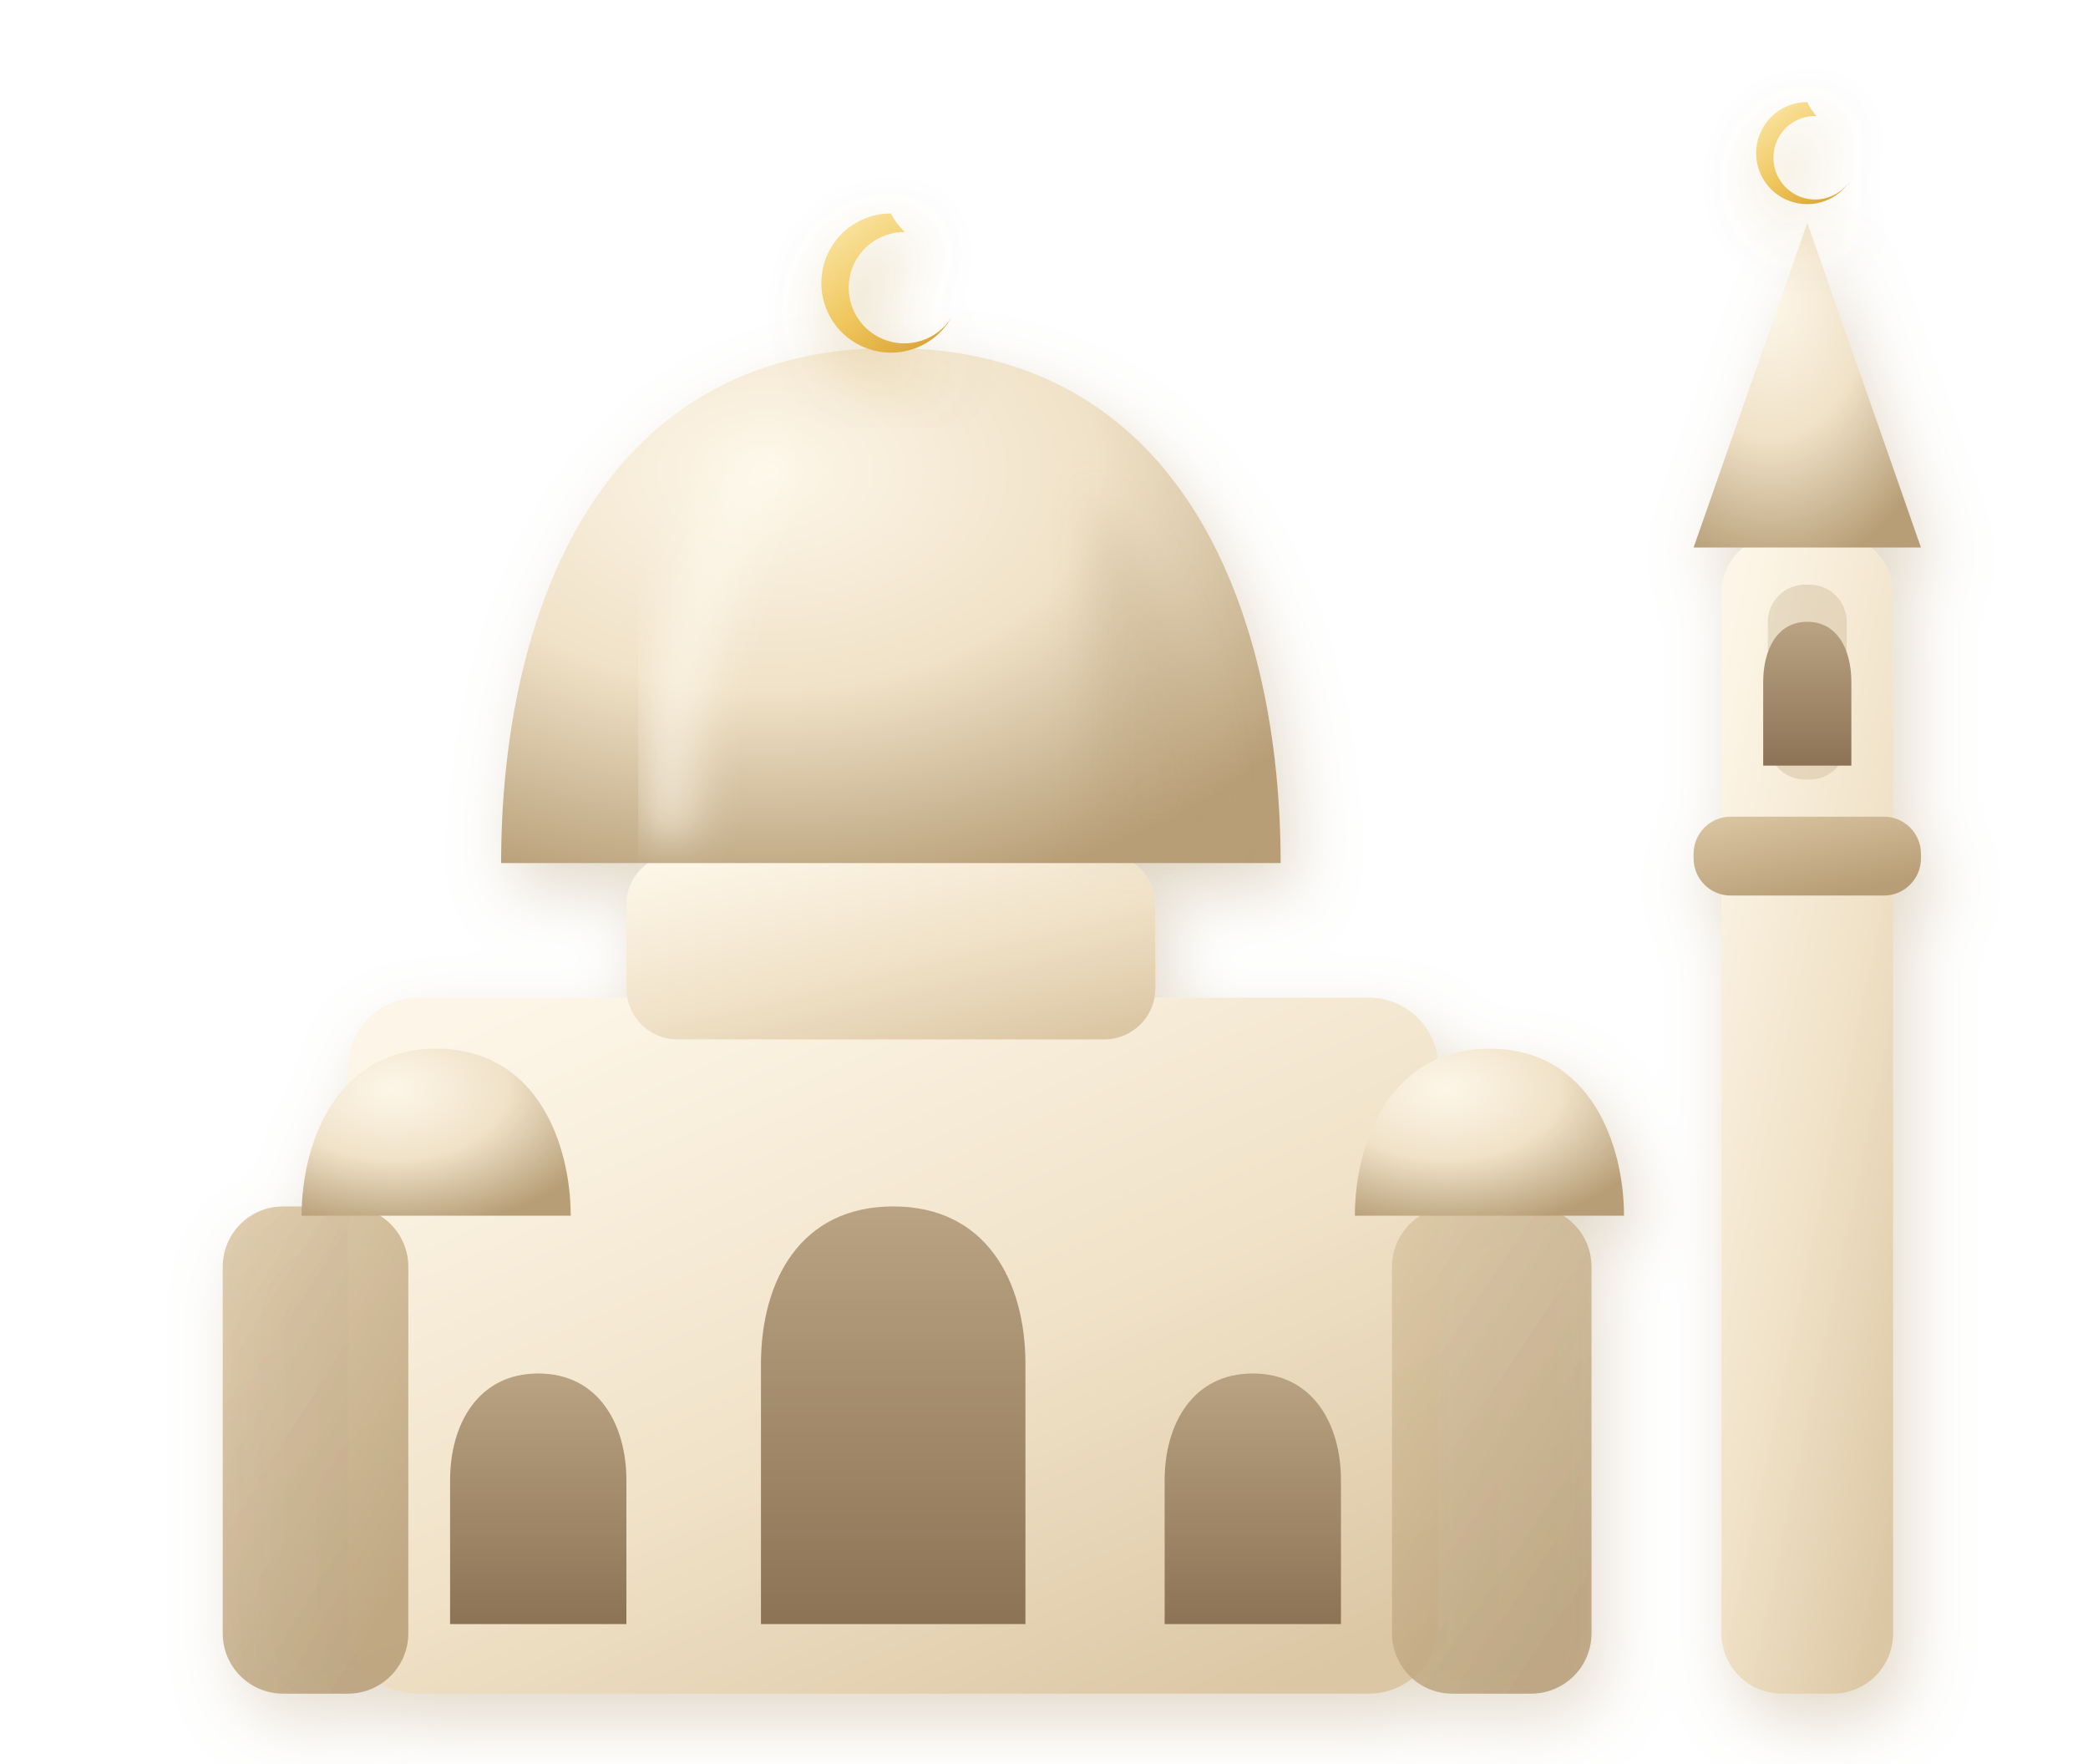
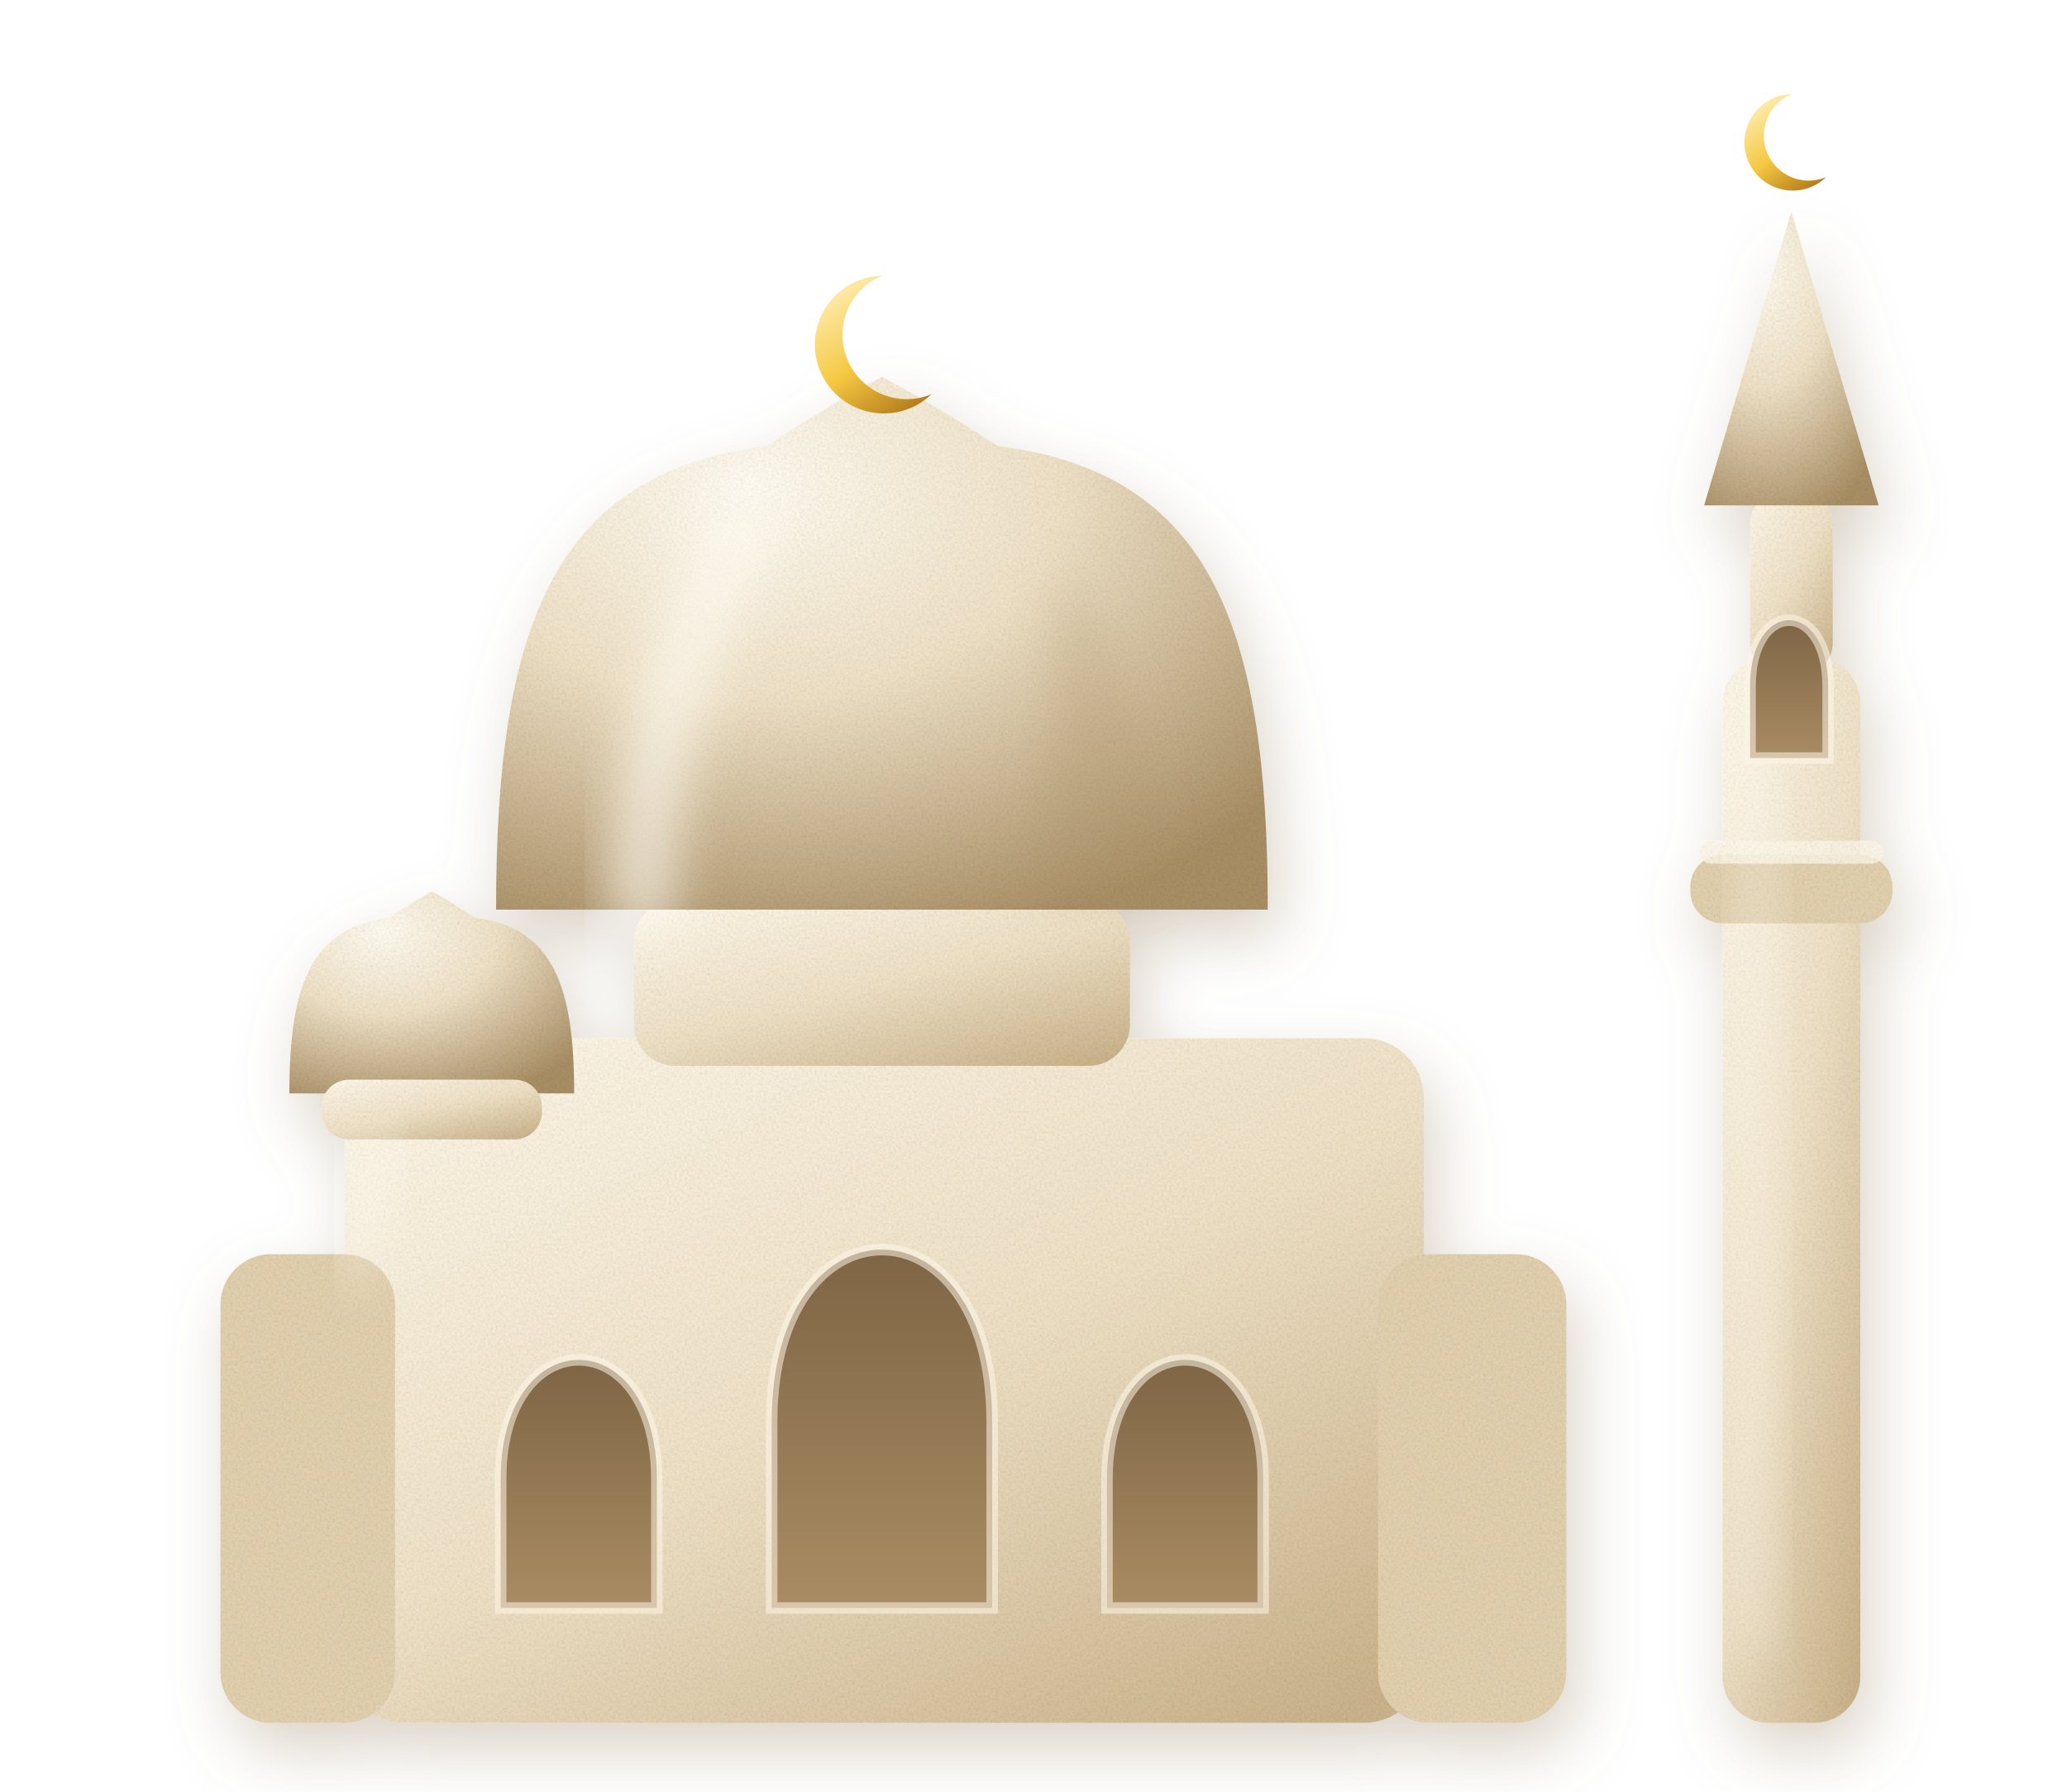
- <svg xmlns="http://www.w3.org/2000/svg" viewBox="0 0 900 760" width="900" height="760">
+ <svg xmlns="http://www.w3.org/2000/svg" viewBox="0 0 900 780" width="900" height="780">
  <defs>
-     <linearGradient id="m-body" x1="0.15" y1="0" x2="0.85" y2="1">
-       <stop offset="0" stop-color="#FDF6E8" />
-       <stop offset="0.55" stop-color="#F0E2C8" />
-       <stop offset="1" stop-color="#DCC7A4" />
+     <filter id="m-grain" x="-4%" y="-4%" width="108%" height="108%">
+       <feTurbulence type="fractalNoise" baseFrequency="0.9" numOctaves="4" seed="3" result="n" />
+       <feColorMatrix in="n" type="saturate" values="0" result="g" />
+       <feComponentTransfer in="g" result="a">
+         <feFuncA type="linear" slope="0.4" intercept="-0.100" />
+       </feComponentTransfer>
+       <feComposite in="a" in2="SourceGraphic" operator="in" result="grain" />
+       <feBlend in="SourceGraphic" in2="grain" mode="multiply" />
+     </filter>
+     <filter id="m-shadow" x="-40%" y="-40%" width="180%" height="200%">
+       <feDropShadow dx="5" dy="12" stdDeviation="14" flood-color="#96805A" flood-opacity="0.34" />
+     </filter>
+     <filter id="m-soft" x="-60%" y="-60%" width="220%" height="220%">
+       <feGaussianBlur stdDeviation="10" />
+     </filter>
+     <linearGradient id="wall" x1="0.1" y1="0" x2="0.9" y2="1">
+       <stop offset="0" stop-color="#FDF6E7" />
+       <stop offset="0.5" stop-color="#EFE1C6" />
+       <stop offset="1" stop-color="#CBB48C" />
    </linearGradient>
-     <radialGradient id="m-dome" cx="0.34" cy="0.24" r="0.85">
-       <stop offset="0" stop-color="#FDF6E8" />
-       <stop offset="0.5" stop-color="#F0E2C8" />
-       <stop offset="1" stop-color="#B79E77" />
+     <radialGradient id="dome" cx="0.33" cy="0.2" r="0.9">
+       <stop offset="0" stop-color="#FFFBF0" />
+       <stop offset="0.45" stop-color="#EFE1C6" />
+       <stop offset="1" stop-color="#A98F65" />
    </radialGradient>
-     <linearGradient id="m-deep" x1="0" y1="0" x2="0.6" y2="1">
-       <stop offset="0" stop-color="#DCC7A4" />
-       <stop offset="1" stop-color="#B79E77" />
+     <linearGradient id="recess" x1="0" y1="0" x2="0" y2="1">
+       <stop offset="0" stop-color="#7E6544" />
+       <stop offset="1" stop-color="#A98C63" />
    </linearGradient>
-     <filter id="m-soft" x="-30%" y="-30%" width="160%" height="160%">
-       <feDropShadow dx="6" dy="12" stdDeviation="14" flood-color="#B79E77" flood-opacity="0.38" />
-     </filter>
-     <filter id="m-inner" x="-30%" y="-30%" width="160%" height="160%">
-       <feGaussianBlur stdDeviation="9" />
-     </filter>
-     <filter id="m-glow" x="-80%" y="-80%" width="260%" height="260%">
-       <feGaussianBlur stdDeviation="16" />
-     </filter>
-     <linearGradient id="g-body" x1="0.15" y1="0" x2="0.85" y2="1">
-       <stop offset="0" stop-color="#FBE6A6" />
-       <stop offset="0.55" stop-color="#EFC65C" />
-       <stop offset="1" stop-color="#D9A233" />
-     </linearGradient>
-     <radialGradient id="g-dome" cx="0.34" cy="0.24" r="0.85">
-       <stop offset="0" stop-color="#FBE6A6" />
-       <stop offset="0.5" stop-color="#EFC65C" />
-       <stop offset="1" stop-color="#A97A1E" />
-     </radialGradient>
-     <linearGradient id="g-deep" x1="0" y1="0" x2="0.6" y2="1">
-       <stop offset="0" stop-color="#D9A233" />
-       <stop offset="1" stop-color="#A97A1E" />
-     </linearGradient>
-     <filter id="g-soft" x="-30%" y="-30%" width="160%" height="160%">
-       <feDropShadow dx="6" dy="12" stdDeviation="14" flood-color="#A97A1E" flood-opacity="0.38" />
-     </filter>
-     <filter id="g-inner" x="-30%" y="-30%" width="160%" height="160%">
-       <feGaussianBlur stdDeviation="9" />
-     </filter>
-     <filter id="g-glow" x="-80%" y="-80%" width="260%" height="260%">
-       <feGaussianBlur stdDeviation="16" />
-     </filter>
-     <linearGradient id="window-lit" x1="0" y1="0" x2="0" y2="1">
-       <stop offset="0" stop-color="#B9A382" />
-       <stop offset="1" stop-color="#8C7355" />
+     <linearGradient id="gold-body" x1="0.2" y1="0" x2="0.8" y2="1">
+       <stop offset="0" stop-color="#FFF0BB" />
+       <stop offset="0.55" stop-color="#F5C842" />
+       <stop offset="1" stop-color="#B47C1B" />
    </linearGradient>
  </defs>
-   <g filter="url(#m-soft)">
-     <rect x="150" y="430" width="470" height="300" rx="30" fill="url(#m-body)" />
-     <rect x="96" y="520" width="80" height="210" rx="26" fill="url(#m-deep)" opacity="0.85" />
-     <rect x="600" y="520" width="86" height="210" rx="26" fill="url(#m-deep)" opacity="0.85" />
-     <rect x="270" y="368" width="228" height="80" rx="22" fill="url(#m-body)" />
-     <path d="M384 150 C 512 150 552 268 552 372 L 216 372 C 216 268 256 150 384 150 Z" fill="url(#m-dome)" />
-     <path d="M330 200 C 300 246 288 300 288 350" stroke="#FFFBF0" stroke-opacity="0.55" stroke-width="26" stroke-linecap="round" fill="none" filter="url(#m-inner)" />
-     <path d="M470 210 C 512 262 524 320 524 366 L 470 366 Z" fill="#B79E77" opacity="0.22" filter="url(#m-inner)" />
-     <path d="M188 452 C 232 452 246 494 246 524 L 130 524 C 130 494 144 452 188 452 Z" fill="url(#m-dome)" />
-     <path d="M642 452 C 686 452 700 494 700 524 L 584 524 C 584 494 598 452 642 452 Z" fill="url(#m-dome)" />
-     <rect x="742" y="230" width="74" height="500" rx="26" fill="url(#m-body)" />
-     <rect x="730" y="352" width="98" height="34" rx="16" fill="url(#m-deep)" />
-     <path d="M779 96 L 828 236 L 730 236 Z" fill="url(#m-dome)" />
-     <rect x="762" y="252" width="34" height="84" rx="16" fill="#B79E77" opacity="0.28" />
+   <g filter="url(#m-shadow)">
+     <g filter="url(#m-grain)">
+       <rect x="150" y="452" width="470" height="298" rx="26" fill="url(#wall)" />
+       <rect x="96" y="546" width="76" height="204" rx="22" fill="#E2D0AE" />
+       <rect x="600" y="546" width="82" height="204" rx="22" fill="#E2D0AE" />
+       <rect x="276" y="392" width="216" height="72" rx="18" fill="url(#wall)" />
+       <path d="M 216 396     C 216 275.36, 239.52 205.76, 333.6 194.16     C 362.16 175.6, 375.6 168.64, 384 164     C 392.4 168.64, 405.84 175.6, 434.4 194.16     C 528.48 205.76, 552 275.36, 552 396 Z" fill="url(#dome)" />
+       <path d="M 126 476     C 126 430.24, 134.68 403.84, 169.4 399.44     C 179.94 392.4, 184.9 389.76, 188 388     C 191.1 389.76, 196.06 392.4, 206.6 399.44     C 241.32 403.84, 250 430.24, 250 476 Z" fill="url(#dome)" />
+       <rect x="140" y="470" width="96" height="26" rx="12" fill="url(#wall)" />
+       <rect x="750" y="286" width="60" height="464" rx="20" fill="url(#wall)" />
+       <rect x="736" y="372" width="88" height="30" rx="14" fill="#E2D0AE" />
+       <rect x="740" y="366" width="80" height="10" rx="5" fill="#FDF6E7" opacity="0.8" />
+       <rect x="762" y="214" width="36" height="80" rx="14" fill="url(#wall)" />
+       <path d="M 780 92 L 818 220 L 742 220 Z" fill="url(#dome)" />
+     </g>
+     <path d="M 322 232 C 292 288, 280 344, 280 392" stroke="#FFFCF3" stroke-opacity="0.6" stroke-width="30" stroke-linecap="round" fill="none" filter="url(#m-soft)" />
+     <path d="M 462 244 C 496 300, 502 350, 502 392 L 452 392 Z" fill="#A98F65" opacity="0.22" filter="url(#m-soft)" />
+     <path d="M 168 500 C 158 520, 154 540, 154 552" stroke="#FFFCF3" stroke-opacity="0.5" stroke-width="14" stroke-linecap="round" fill="none" filter="url(#m-soft)" />
+     <rect x="758" y="300" width="14" height="420" rx="7" fill="#FFFCF3" opacity="0.4" filter="url(#m-soft)" />
  </g>
  <g id="windows">
-     <path d="M385 520 C 425 520 442 552 442 588 L 442 700 L 328 700 L 328 588 C 328 552 345 520 385 520 Z" fill="url(#window-lit)" />
-     <path d="M232 592 C 258 592 270 614 270 638 L 270 700 L 194 700 L 194 638 C 194 614 206 592 232 592 Z" fill="url(#window-lit)" />
-     <path d="M540 592 C 566 592 578 614 578 638 L 578 700 L 502 700 L 502 638 C 502 614 514 592 540 592 Z" fill="url(#window-lit)" />
-     <path d="M779 268 C 792 268 798 280 798 294 L 798 330 L 760 330 L 760 294 C 760 280 766 268 779 268 Z" fill="url(#window-lit)" />
+     <path d="M 336 700     L 336 618.88     C 336 568.96, 360 544, 384 544     C 408 544, 432 568.96, 432 618.88     L 432 700 Z" fill="url(#recess)" />
+     <path d="M 218 700     L 218 643.84     C 218 609.28, 235 592, 252 592     C 269 592, 286 609.28, 286 643.84     L 286 700 Z" fill="url(#recess)" />
+     <path d="M 482 700     L 482 643.84     C 482 609.28, 499 592, 516 592     C 533 592, 550 609.28, 550 643.84     L 550 700 Z" fill="url(#recess)" />
+     <path d="M 762 330     L 762 298.8     C 762 279.6, 770.5 270, 779 270     C 787.5 270, 796 279.6, 796 298.8     L 796 330 Z" fill="url(#recess)" />
  </g>
-   <g fill="url(#g-body)" filter="url(#g-soft)">
-     <path d="M384 92 a30 30 0 1 0 26 45 a24 24 0 1 1 -20 -37 a30 30 0 0 1 -6 -8 Z" />
-     <path d="M779 44 a22 22 0 1 0 19 33 a18 18 0 1 1 -15 -27 a22 22 0 0 1 -4 -6 Z" />
+   <g fill="none" stroke="#FDF6E7" stroke-opacity="0.55" stroke-width="5">
+     <path d="M 336 700     L 336 618.88     C 336 568.96, 360 544, 384 544     C 408 544, 432 568.96, 432 618.88     L 432 700 Z" />
+     <path d="M 218 700     L 218 643.84     C 218 609.28, 235 592, 252 592     C 269 592, 286 609.28, 286 643.84     L 286 700 Z" />
+     <path d="M 482 700     L 482 643.84     C 482 609.28, 499 592, 516 592     C 533 592, 550 609.28, 550 643.84     L 550 700 Z" />
+     <path d="M 762 330     L 762 298.8     C 762 279.6, 770.5 270, 779 270     C 787.5 270, 796 279.6, 796 298.8     L 796 330 Z" />
  </g>
+   <path d="M 384 120     a 30 30 0 1 0 21.6 51.6     a 24 24 0 1 1 -21.6 -51.6 Z" fill="url(#gold-body)" />
+   <path d="M 780 41     a 21 21 0 1 0 15.12 36.12     a 16.8 16.8 0 1 1 -15.12 -36.12 Z" fill="url(#gold-body)" />
</svg>
